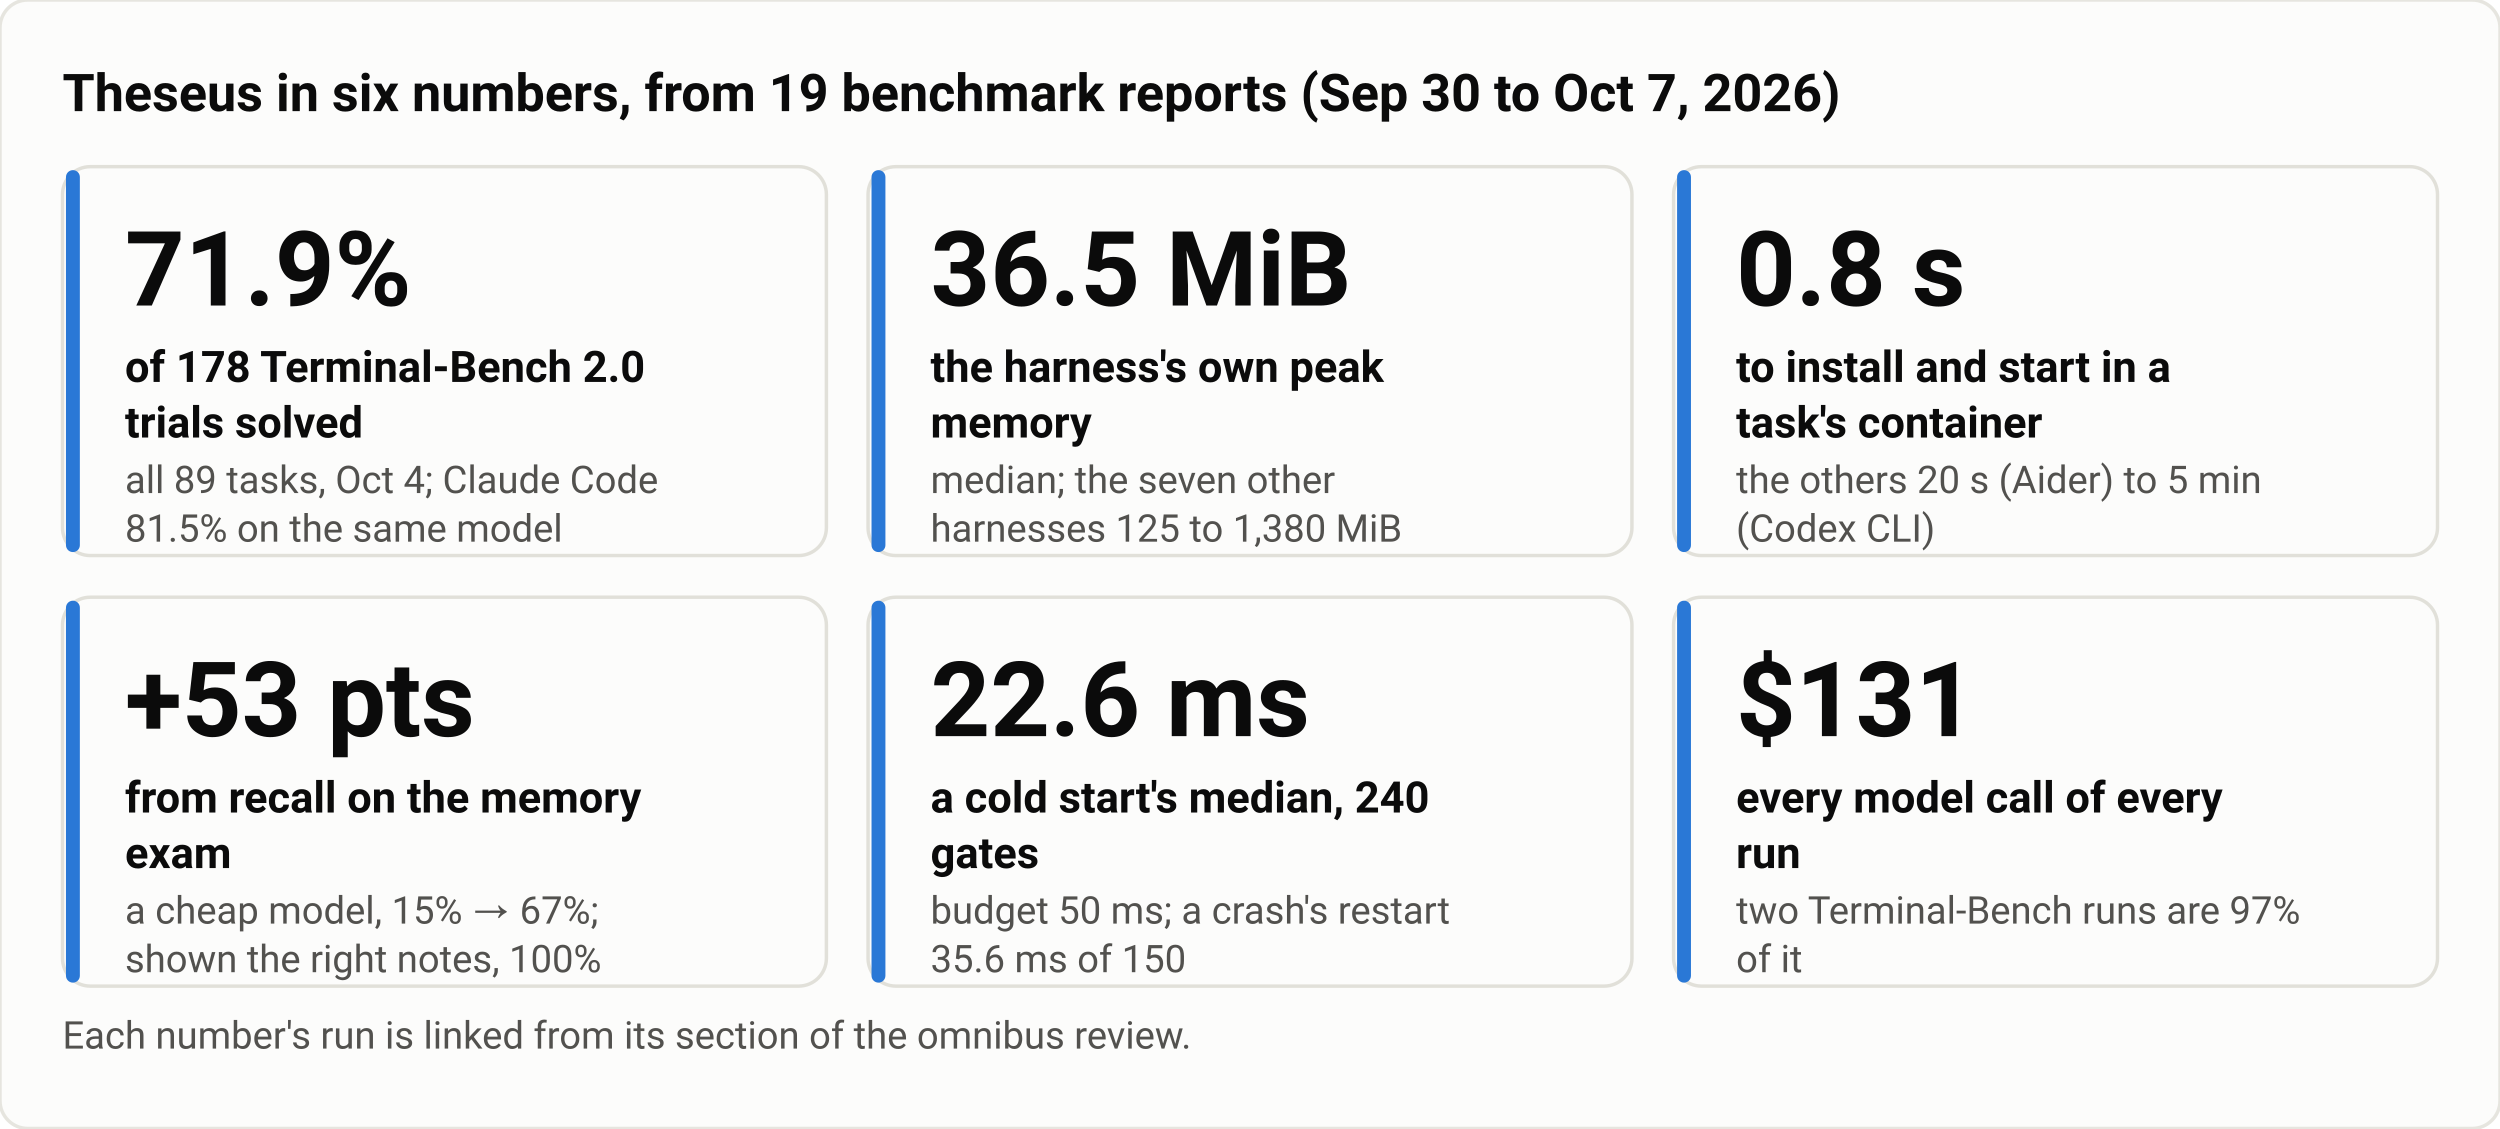
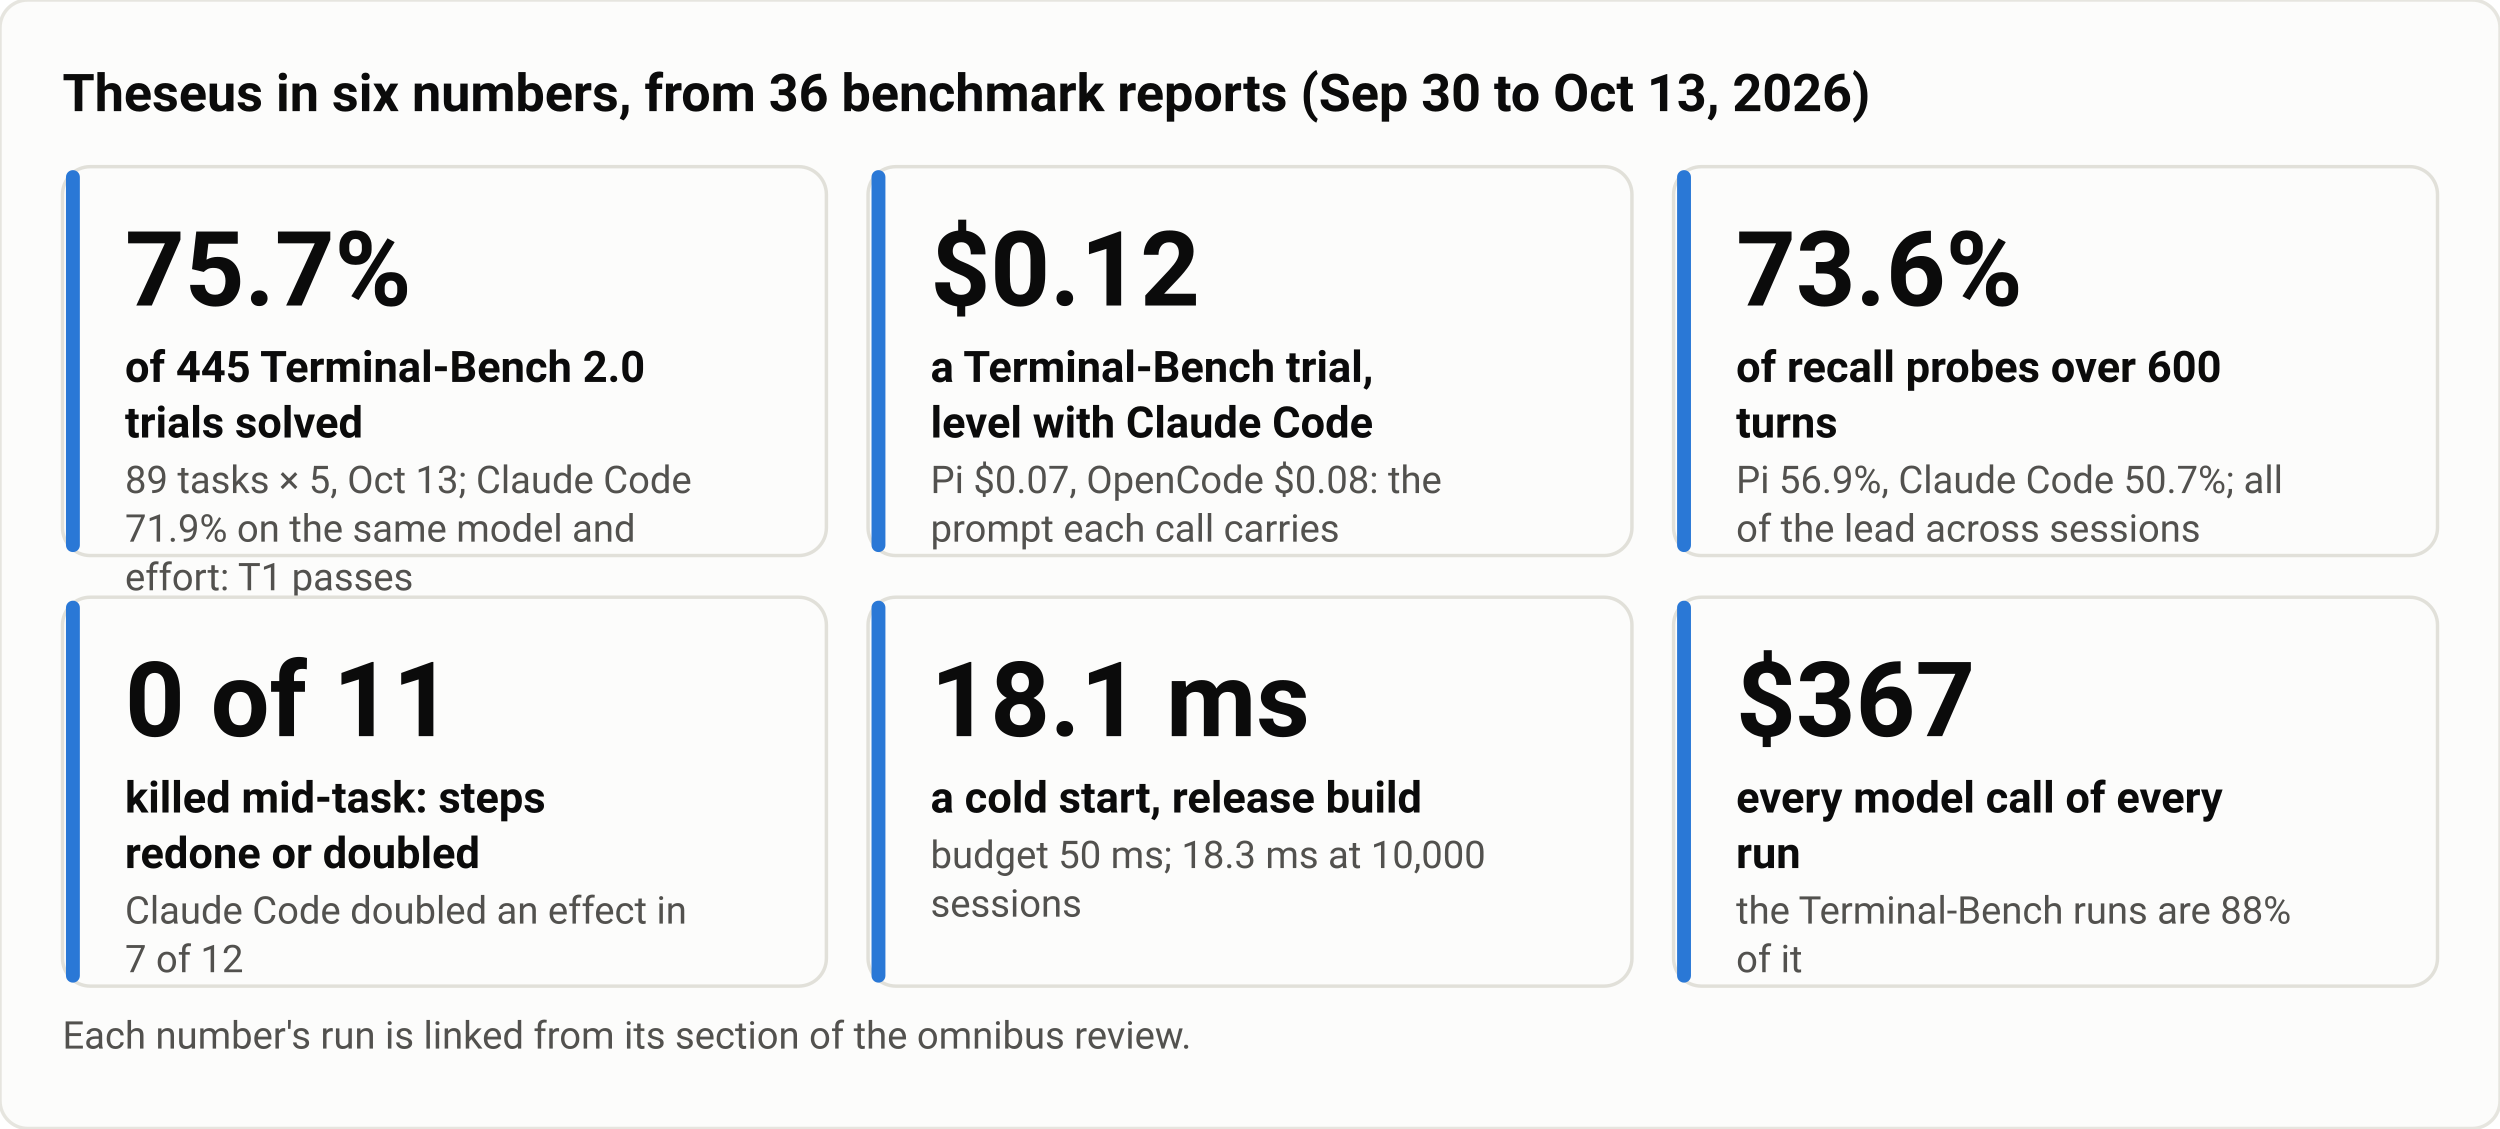
<svg xmlns="http://www.w3.org/2000/svg" width="720" height="325" viewBox="0 0 720 325" role="img" aria-labelledby="t-headline t-headline-d" font-family="system-ui, -apple-system, 'Segoe UI', Roboto, Helvetica, Arial, sans-serif">
  <rect width="720" height="325" rx="8" fill="#fcfcfb" stroke="#e6e5df" />
-   <text x="18.0" y="32.0" font-size="15" fill="#0b0b0b" font-weight="600">Theseus in six numbers, from 19 benchmark reports (Sep 30 to Oct 7, 2026)</text>
+   <text x="18.0" y="32.0" font-size="15" fill="#0b0b0b" font-weight="600">Theseus in six numbers, from 36 benchmark reports (Sep 30 to Oct 13, 2026)</text>
  <rect x="18.0" y="48.0" width="220.0" height="112" rx="8" fill="#fcfcfb" stroke="#e1e0d9" />
  <rect x="19.0" y="49.0" width="4" height="110" rx="2" fill="#2a78d6" />
-   <text x="36.0" y="88.0" font-size="30" fill="#0b0b0b" font-weight="600">71.9%</text>
-   <text x="36.0" y="110.0" font-size="12.5" fill="#0b0b0b" font-weight="600">of 178 Terminal-Bench 2.0</text>
+   <text x="36.0" y="88.0" font-size="30" fill="#0b0b0b" font-weight="600">75.7%</text>
+   <text x="36.0" y="110.0" font-size="12.5" fill="#0b0b0b" font-weight="600">of 445 Terminal-Bench 2.0</text>
  <text x="36.0" y="126.0" font-size="12.5" fill="#0b0b0b" font-weight="600">trials solved</text>
-   <text x="36.0" y="142.0" font-size="11" fill="#52514e">all 89 tasks, Oct 4; Claude Code</text>
-   <text x="36.0" y="156.0" font-size="11" fill="#52514e">81.5% on the same model</text>
+   <text x="36.0" y="142.0" font-size="11" fill="#52514e">89 tasks × 5, Oct 13; Claude Code</text>
+   <text x="36.0" y="156.0" font-size="11" fill="#52514e">71.9% on the same model and</text>
+   <text x="36.0" y="170.0" font-size="11" fill="#52514e">effort: T1 passes</text>
  <rect x="250.0" y="48.0" width="220.0" height="112" rx="8" fill="#fcfcfb" stroke="#e1e0d9" />
  <rect x="251.0" y="49.0" width="4" height="110" rx="2" fill="#2a78d6" />
-   <text x="268.0" y="88.0" font-size="30" fill="#0b0b0b" font-weight="600">36.5 MiB</text>
-   <text x="268.0" y="110.0" font-size="12.5" fill="#0b0b0b" font-weight="600">the harness's own peak</text>
-   <text x="268.0" y="126.0" font-size="12.5" fill="#0b0b0b" font-weight="600">memory</text>
-   <text x="268.0" y="142.0" font-size="11" fill="#52514e">median; the seven other</text>
-   <text x="268.0" y="156.0" font-size="11" fill="#52514e">harnesses 125 to 1,380 MiB</text>
+   <text x="268.0" y="88.0" font-size="30" fill="#0b0b0b" font-weight="600">$0.12</text>
+   <text x="268.0" y="110.0" font-size="12.5" fill="#0b0b0b" font-weight="600">a Terminal-Bench trial,</text>
+   <text x="268.0" y="126.0" font-size="12.5" fill="#0b0b0b" font-weight="600">level with Claude Code</text>
+   <text x="268.0" y="142.0" font-size="11" fill="#52514e">Pi $0.07, OpenCode $0.08: the</text>
+   <text x="268.0" y="156.0" font-size="11" fill="#52514e">prompt each call carries</text>
  <rect x="482.0" y="48.0" width="220.0" height="112" rx="8" fill="#fcfcfb" stroke="#e1e0d9" />
  <rect x="483.0" y="49.0" width="4" height="110" rx="2" fill="#2a78d6" />
-   <text x="500.0" y="88.0" font-size="30" fill="#0b0b0b" font-weight="600">0.8 s</text>
-   <text x="500.0" y="110.0" font-size="12.5" fill="#0b0b0b" font-weight="600">to install and start in a</text>
-   <text x="500.0" y="126.0" font-size="12.5" fill="#0b0b0b" font-weight="600">task's container</text>
-   <text x="500.0" y="142.0" font-size="11" fill="#52514e">the others 20 s (Aider) to 5 min</text>
-   <text x="500.0" y="156.0" font-size="11" fill="#52514e">(Codex CLI)</text>
+   <text x="500.0" y="88.0" font-size="30" fill="#0b0b0b" font-weight="600">73.6%</text>
+   <text x="500.0" y="110.0" font-size="12.5" fill="#0b0b0b" font-weight="600">of recall probes over 600</text>
+   <text x="500.0" y="126.0" font-size="12.5" fill="#0b0b0b" font-weight="600">turns</text>
+   <text x="500.0" y="142.0" font-size="11" fill="#52514e">Pi 56.9%, Claude Code 50.7%; all</text>
+   <text x="500.0" y="156.0" font-size="11" fill="#52514e">of the lead across sessions</text>
  <rect x="18.0" y="172.0" width="220.0" height="112" rx="8" fill="#fcfcfb" stroke="#e1e0d9" />
  <rect x="19.0" y="173.0" width="4" height="110" rx="2" fill="#2a78d6" />
-   <text x="36.0" y="212.0" font-size="30" fill="#0b0b0b" font-weight="600">+53 pts</text>
-   <text x="36.0" y="234.0" font-size="12.5" fill="#0b0b0b" font-weight="600">from recall on the memory</text>
-   <text x="36.0" y="250.0" font-size="12.5" fill="#0b0b0b" font-weight="600">exam</text>
-   <text x="36.0" y="266.0" font-size="11" fill="#52514e">a cheap model, 15% → 67%;</text>
-   <text x="36.0" y="280.0" font-size="11" fill="#52514e">shown the right notes, 100%</text>
+   <text x="36.0" y="212.0" font-size="30" fill="#0b0b0b" font-weight="600">0 of 11</text>
+   <text x="36.0" y="234.0" font-size="12.5" fill="#0b0b0b" font-weight="600">killed mid-task: steps</text>
+   <text x="36.0" y="250.0" font-size="12.5" fill="#0b0b0b" font-weight="600">redone or doubled</text>
+   <text x="36.0" y="266.0" font-size="11" fill="#52514e">Claude Code doubled an effect in</text>
+   <text x="36.0" y="280.0" font-size="11" fill="#52514e">7 of 12</text>
  <rect x="250.0" y="172.0" width="220.0" height="112" rx="8" fill="#fcfcfb" stroke="#e1e0d9" />
  <rect x="251.0" y="173.0" width="4" height="110" rx="2" fill="#2a78d6" />
-   <text x="268.0" y="212.0" font-size="30" fill="#0b0b0b" font-weight="600">22.6 ms</text>
-   <text x="268.0" y="234.0" font-size="12.5" fill="#0b0b0b" font-weight="600">a cold start's median, 240</text>
-   <text x="268.0" y="250.0" font-size="12.5" fill="#0b0b0b" font-weight="600">gates</text>
-   <text x="268.0" y="266.0" font-size="11" fill="#52514e">budget 50 ms; a crash's restart</text>
-   <text x="268.0" y="280.0" font-size="11" fill="#52514e">35.6 ms of 150</text>
+   <text x="268.0" y="212.0" font-size="30" fill="#0b0b0b" font-weight="600">18.1 ms</text>
+   <text x="268.0" y="234.0" font-size="12.5" fill="#0b0b0b" font-weight="600">a cold start, release build</text>
+   <text x="268.0" y="250.0" font-size="11" fill="#52514e">budget 50 ms; 18.3 ms at 10,000</text>
+   <text x="268.0" y="264.0" font-size="11" fill="#52514e">sessions</text>
  <rect x="482.0" y="172.0" width="220.0" height="112" rx="8" fill="#fcfcfb" stroke="#e1e0d9" />
  <rect x="483.0" y="173.0" width="4" height="110" rx="2" fill="#2a78d6" />
-   <text x="500.0" y="212.0" font-size="30" fill="#0b0b0b" font-weight="600">$131</text>
+   <text x="500.0" y="212.0" font-size="30" fill="#0b0b0b" font-weight="600">$367</text>
  <text x="500.0" y="234.0" font-size="12.5" fill="#0b0b0b" font-weight="600">every model call of every</text>
  <text x="500.0" y="250.0" font-size="12.5" fill="#0b0b0b" font-weight="600">run</text>
-   <text x="500.0" y="266.0" font-size="11" fill="#52514e">two Terminal-Bench runs are 97%</text>
+   <text x="500.0" y="266.0" font-size="11" fill="#52514e">the Terminal-Bench runs are 88%</text>
  <text x="500.0" y="280.0" font-size="11" fill="#52514e">of it</text>
  <text x="18.0" y="302.0" font-size="11" fill="#52514e">Each number's run is linked from its section of the omnibus review.</text>
</svg>
